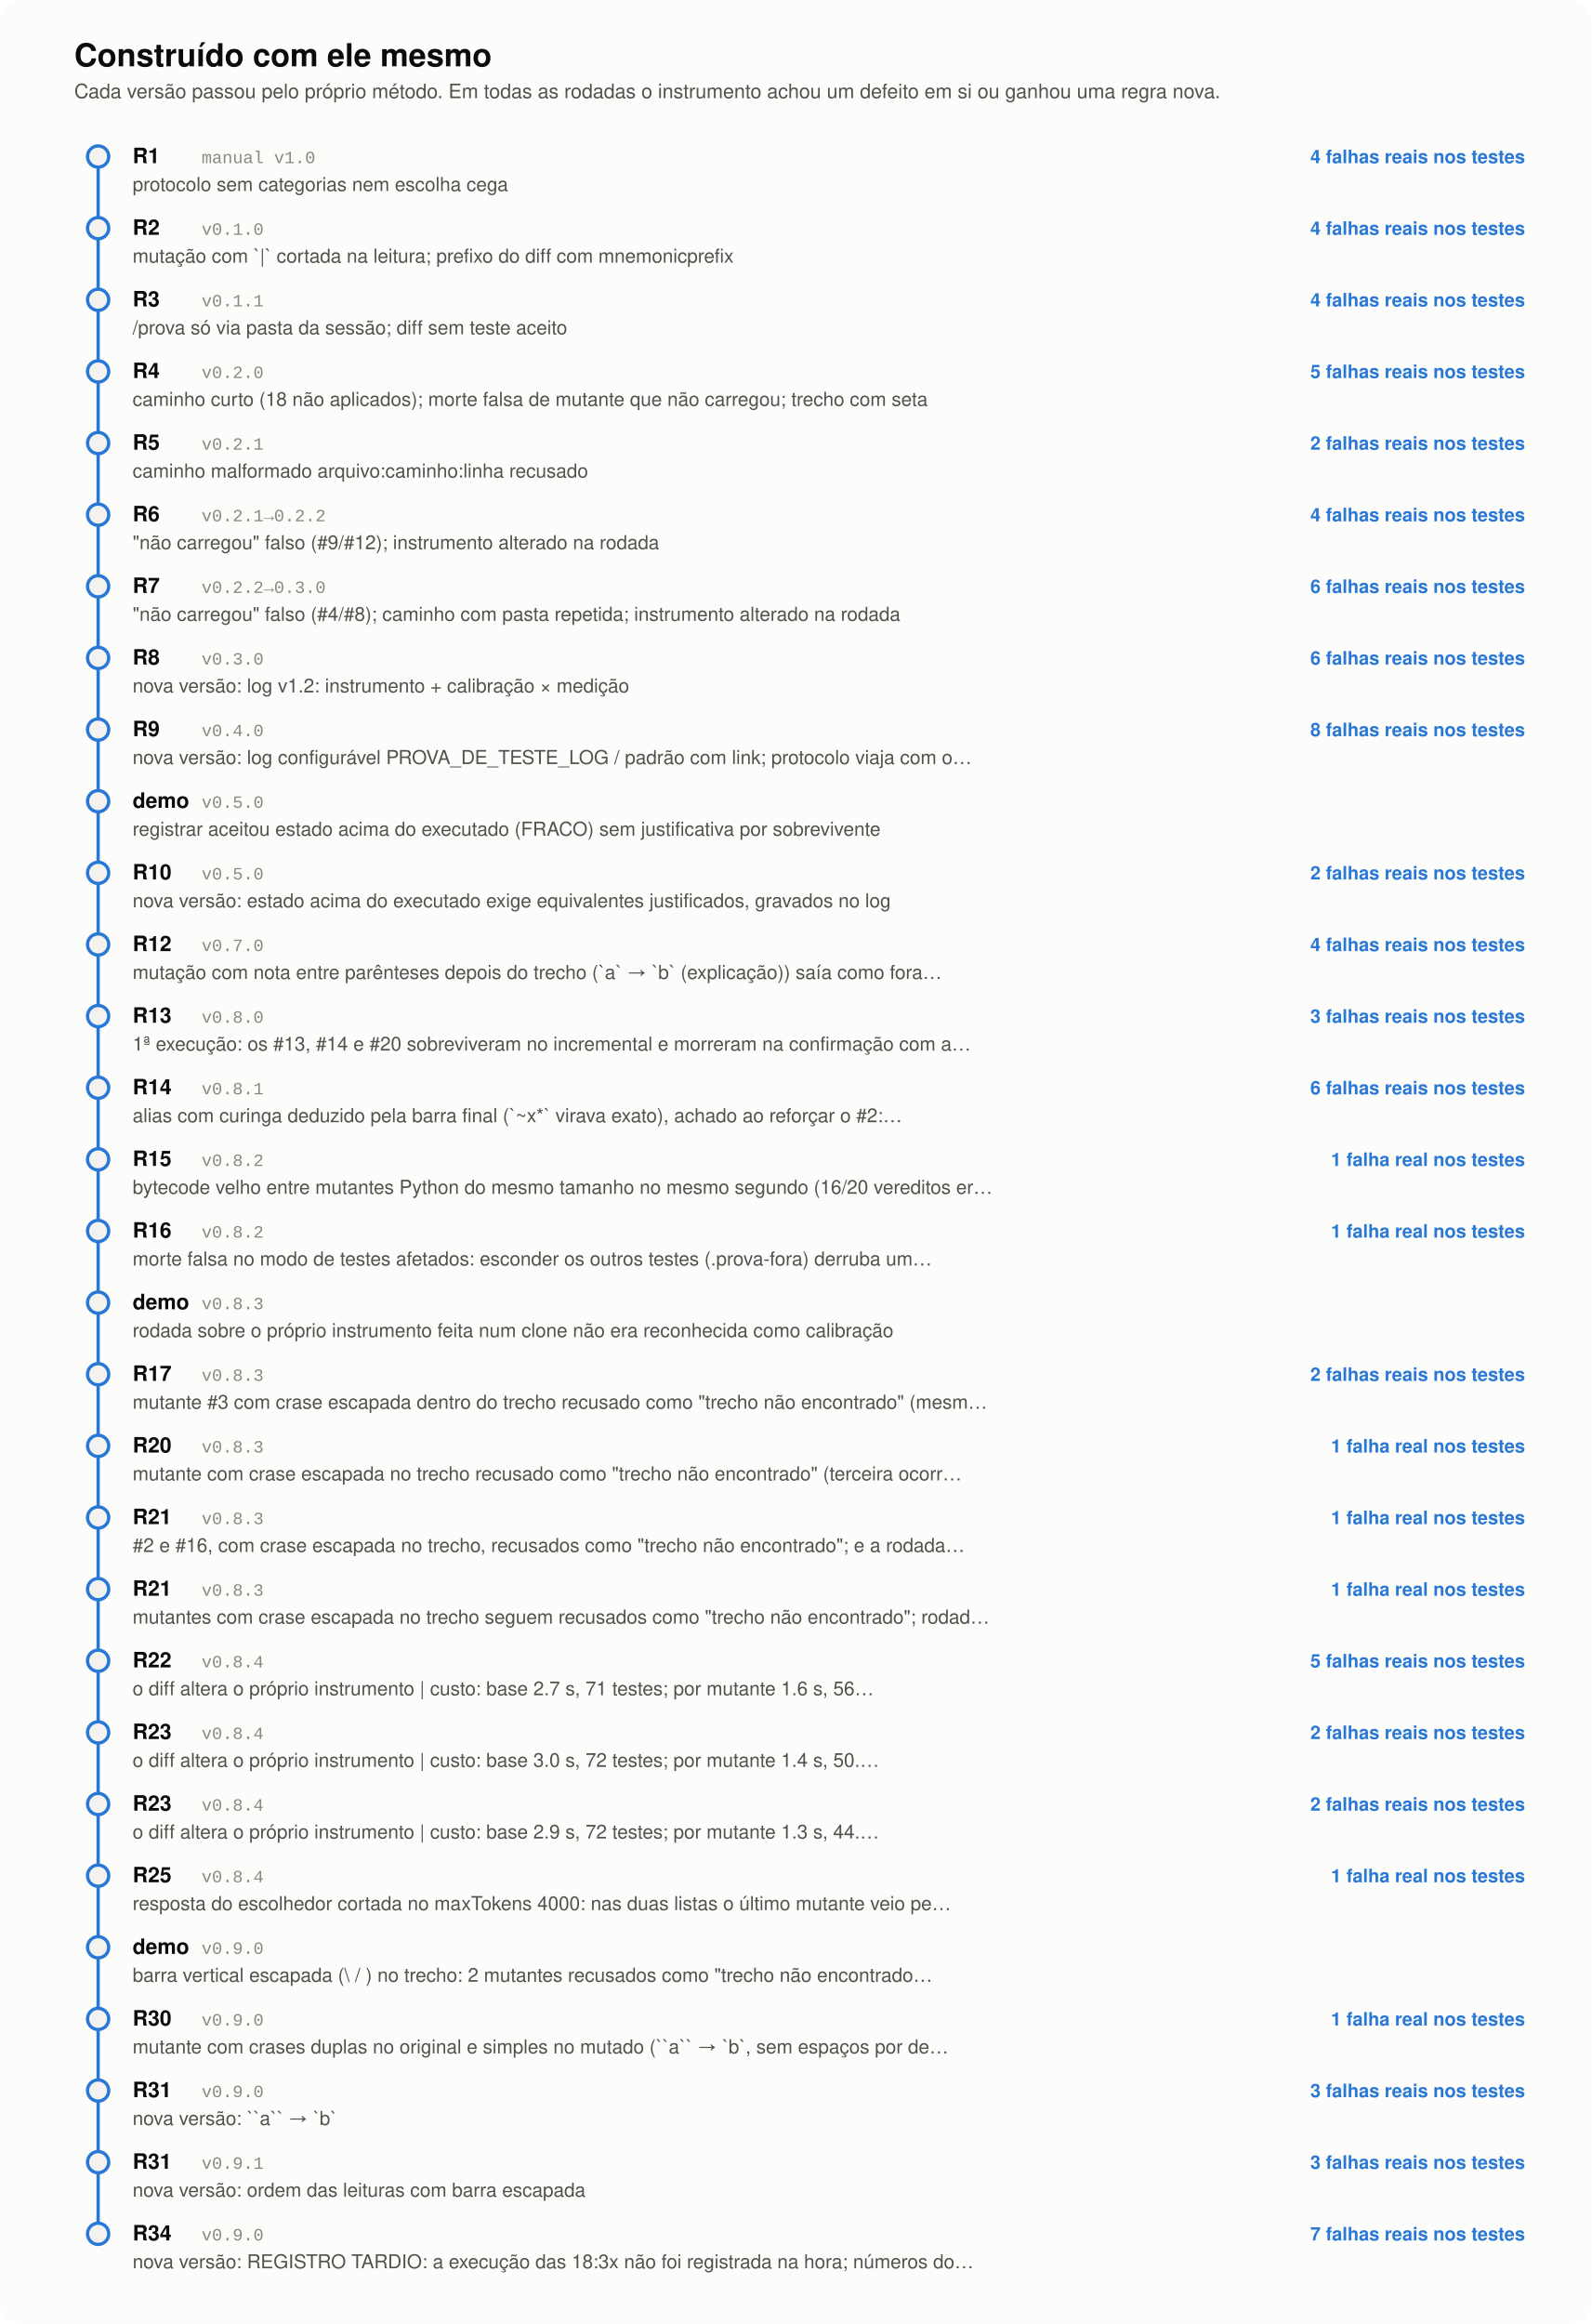
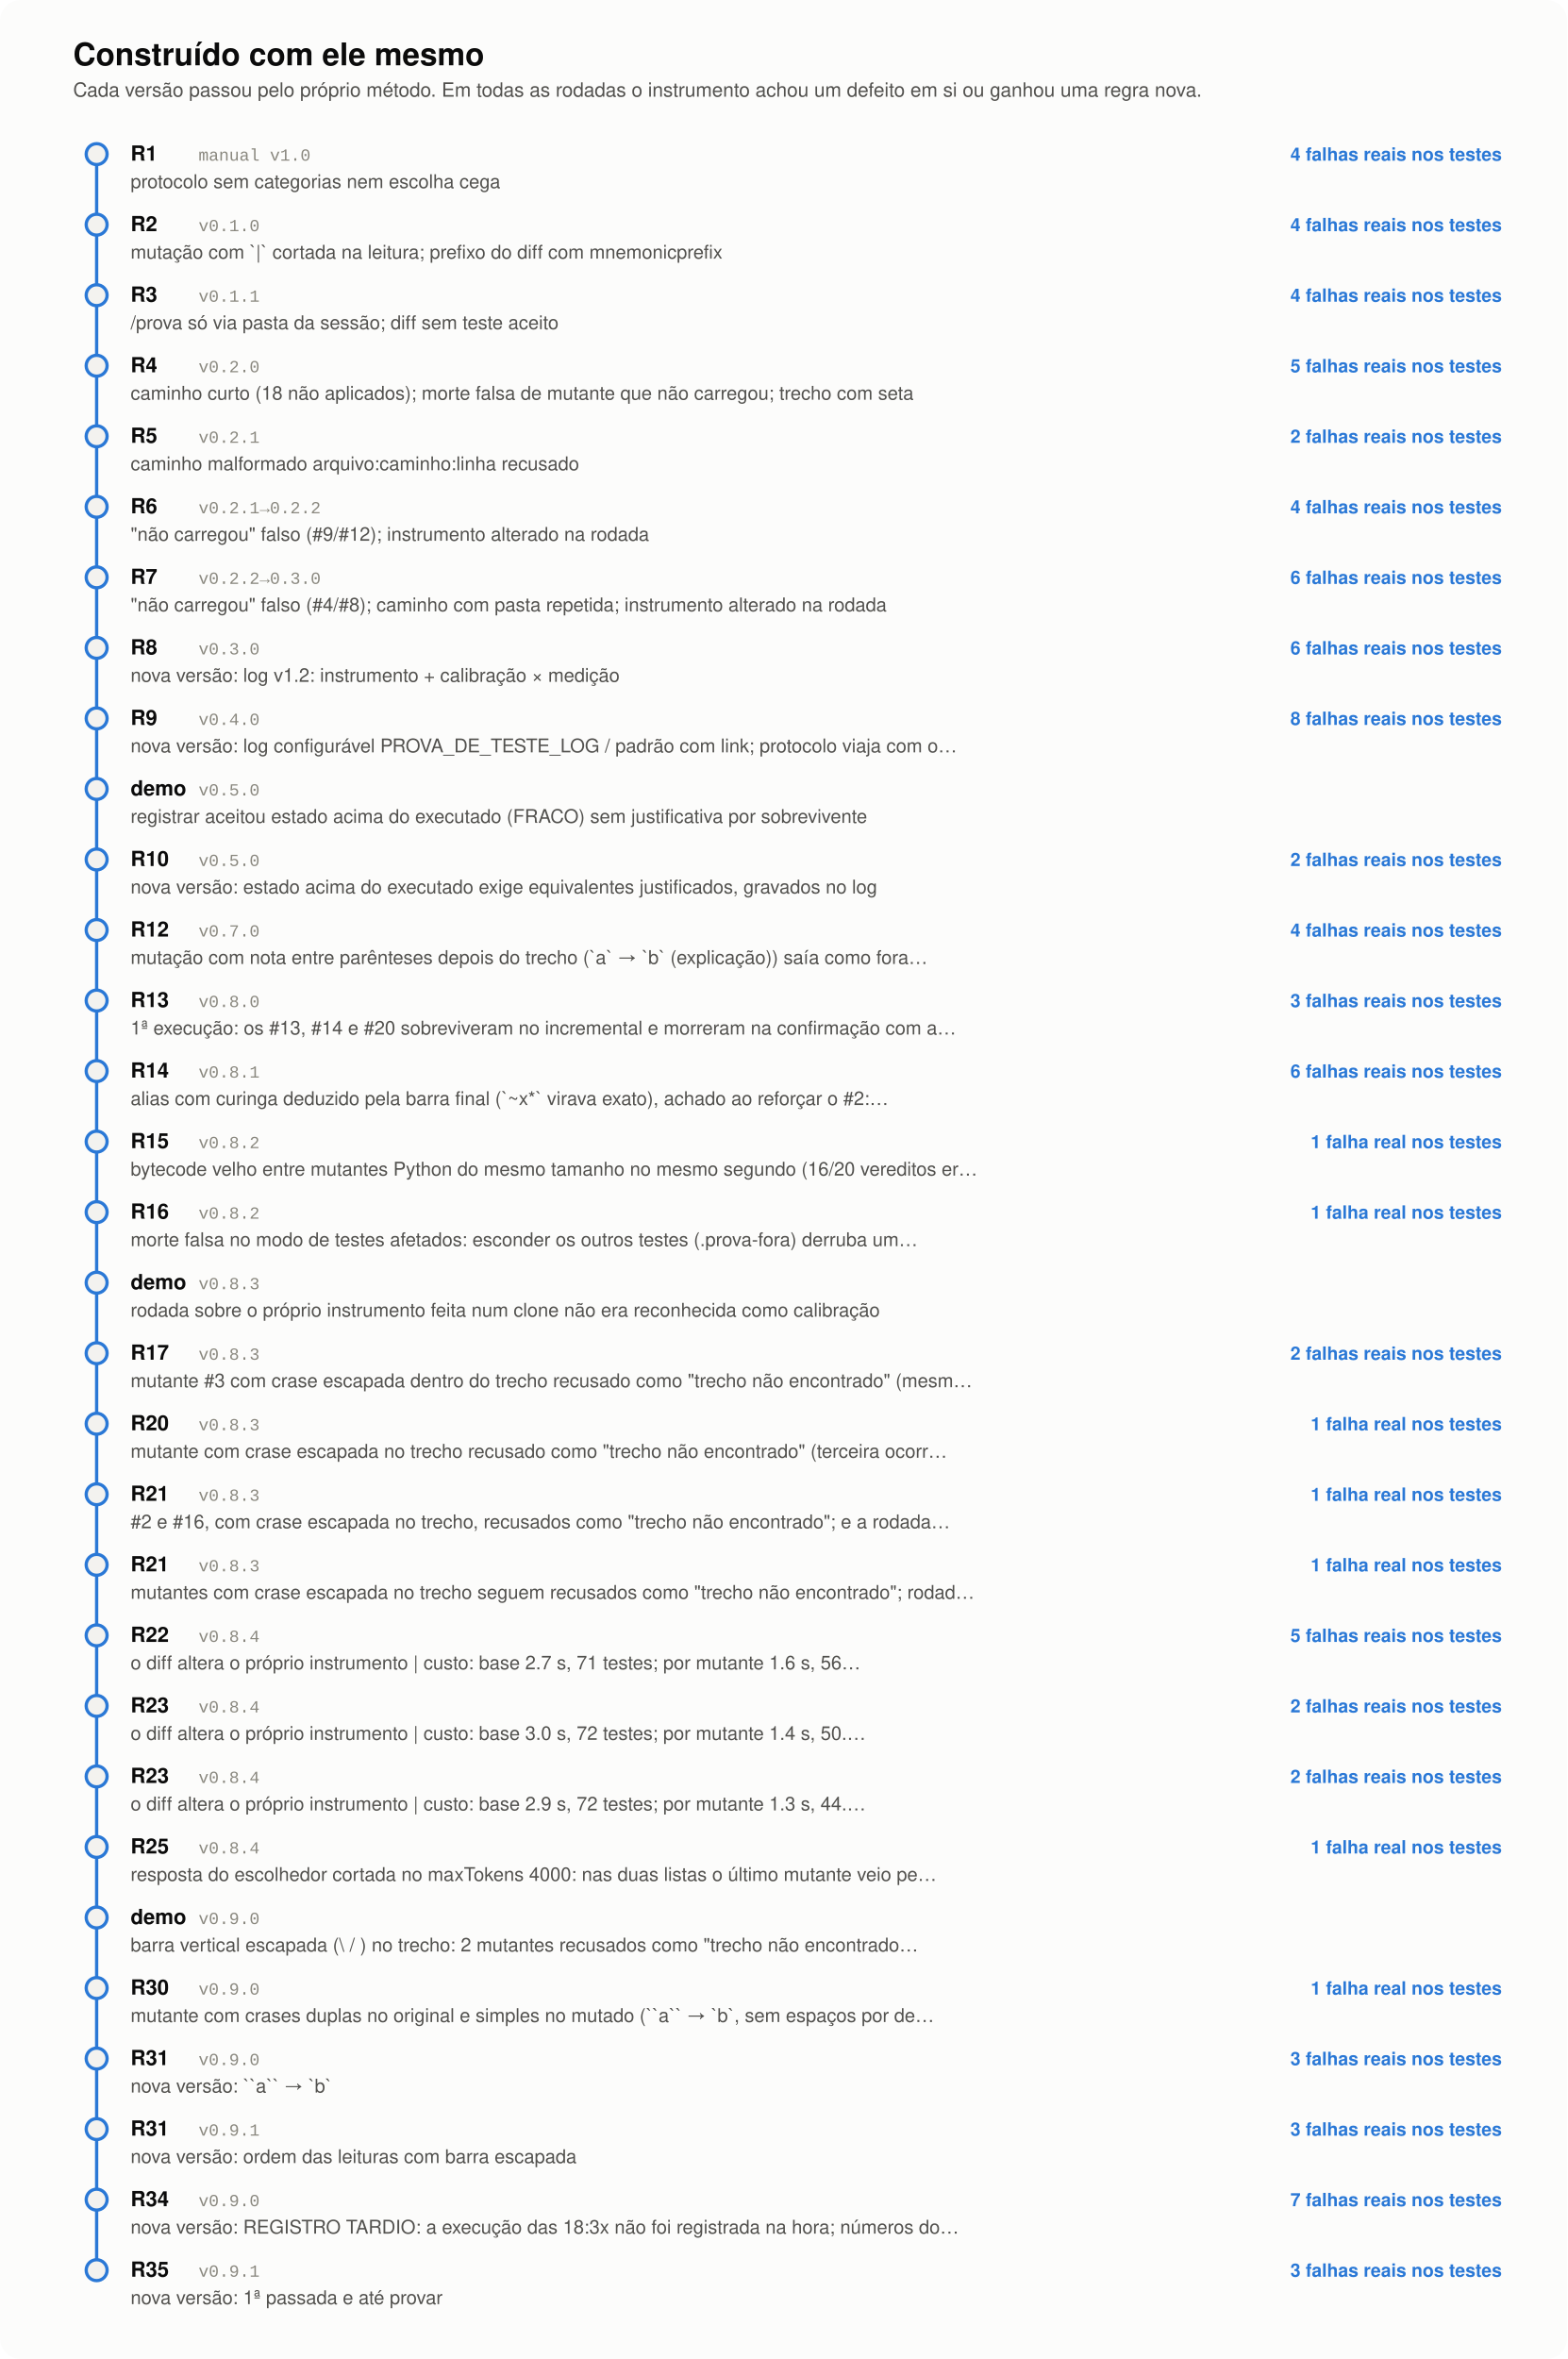
- <svg xmlns="http://www.w3.org/2000/svg" viewBox="0 0 1200 1752" width="1200" height="1752" role="img" aria-label="Linha do tempo das rodadas de calibração do instrumento" font-family="ui-sans-serif, -apple-system, 'Segoe UI', Helvetica, Arial, sans-serif">
+ <svg xmlns="http://www.w3.org/2000/svg" viewBox="0 0 1200 1806" width="1200" height="1806" role="img" aria-label="Linha do tempo das rodadas de calibração do instrumento" font-family="ui-sans-serif, -apple-system, 'Segoe UI', Helvetica, Arial, sans-serif">
  <style>
  .sup { fill: #fcfcfb; } .sup2 { fill: #f3f2ef; } .borda { stroke: #dedcd5; }
  .t1 { fill: #0b0b0b; } .t2 { fill: #52514e; } .t3 { fill: #8a887f; }
  .ac { fill: #2a78d6; } .acs { stroke: #2a78d6; } .acf { fill: #e8f1fb; }
  .ok { fill: #0f7a3d; } .okf { fill: #e3f3e8; }
  @media (prefers-color-scheme: dark) {
    .sup { fill: #1a1a19; } .sup2 { fill: #232322; } .borda { stroke: #3a3936; }
    .t1 { fill: #f0efec; } .t2 { fill: #c3c2b7; } .t3 { fill: #8f8d84; }
    .ac { fill: #3987e5; } .acs { stroke: #3987e5; } .acf { fill: #1d2c40; }
    .ok { fill: #4cc27a; } .okf { fill: #16301f; }
  }
  @media (prefers-reduced-motion: reduce) { * { animation: none !important; } }
</style>
-   <rect width="1200" height="1752" rx="16" class="sup" />
+   <rect width="1200" height="1806" rx="16" class="sup" />
  <text x="56" y="50" font-size="24" font-weight="800" class="t1">Construído com ele mesmo</text>
  <text x="56" y="74" font-size="15" class="t2">Cada versão passou pelo próprio método. Em todas as rodadas o instrumento achou um defeito em si ou ganhou uma regra nova.</text>
  <line x1="74" y1="126" x2="74" y2="164" class="acs" stroke-width="2.5" />
  <circle cx="74" cy="118" r="8" class="sup2 acs" stroke-width="2.5" />
  <text x="100" y="123" font-size="16" font-weight="700" class="t1">R1</text>
  <text x="152" y="123" font-size="13" class="t3" font-family="ui-monospace, 'SF Mono', Menlo, Consolas, 'Liberation Mono', monospace">manual v1.0</text>
  <text x="100" y="144" font-size="14.5" class="t2">protocolo sem categorias nem escolha cega</text>
  <text x="1150" y="123" font-size="14" class="ac" text-anchor="end" font-weight="700">4 falhas reais nos testes</text>
  <line x1="74" y1="180" x2="74" y2="218" class="acs" stroke-width="2.5" />
  <circle cx="74" cy="172" r="8" class="sup2 acs" stroke-width="2.5" />
  <text x="100" y="177" font-size="16" font-weight="700" class="t1">R2</text>
  <text x="152" y="177" font-size="13" class="t3" font-family="ui-monospace, 'SF Mono', Menlo, Consolas, 'Liberation Mono', monospace">v0.1.0</text>
  <text x="100" y="198" font-size="14.5" class="t2">mutação com `|` cortada na leitura; prefixo do diff com mnemonicprefix</text>
  <text x="1150" y="177" font-size="14" class="ac" text-anchor="end" font-weight="700">4 falhas reais nos testes</text>
  <line x1="74" y1="234" x2="74" y2="272" class="acs" stroke-width="2.5" />
  <circle cx="74" cy="226" r="8" class="sup2 acs" stroke-width="2.5" />
  <text x="100" y="231" font-size="16" font-weight="700" class="t1">R3</text>
  <text x="152" y="231" font-size="13" class="t3" font-family="ui-monospace, 'SF Mono', Menlo, Consolas, 'Liberation Mono', monospace">v0.1.1</text>
  <text x="100" y="252" font-size="14.5" class="t2">/prova só via pasta da sessão; diff sem teste aceito</text>
  <text x="1150" y="231" font-size="14" class="ac" text-anchor="end" font-weight="700">4 falhas reais nos testes</text>
  <line x1="74" y1="288" x2="74" y2="326" class="acs" stroke-width="2.5" />
  <circle cx="74" cy="280" r="8" class="sup2 acs" stroke-width="2.5" />
  <text x="100" y="285" font-size="16" font-weight="700" class="t1">R4</text>
  <text x="152" y="285" font-size="13" class="t3" font-family="ui-monospace, 'SF Mono', Menlo, Consolas, 'Liberation Mono', monospace">v0.2.0</text>
  <text x="100" y="306" font-size="14.5" class="t2">caminho curto (18 não aplicados); morte falsa de mutante que não carregou; trecho com seta</text>
  <text x="1150" y="285" font-size="14" class="ac" text-anchor="end" font-weight="700">5 falhas reais nos testes</text>
  <line x1="74" y1="342" x2="74" y2="380" class="acs" stroke-width="2.5" />
  <circle cx="74" cy="334" r="8" class="sup2 acs" stroke-width="2.5" />
  <text x="100" y="339" font-size="16" font-weight="700" class="t1">R5</text>
  <text x="152" y="339" font-size="13" class="t3" font-family="ui-monospace, 'SF Mono', Menlo, Consolas, 'Liberation Mono', monospace">v0.2.1</text>
  <text x="100" y="360" font-size="14.5" class="t2">caminho malformado arquivo:caminho:linha recusado</text>
  <text x="1150" y="339" font-size="14" class="ac" text-anchor="end" font-weight="700">2 falhas reais nos testes</text>
  <line x1="74" y1="396" x2="74" y2="434" class="acs" stroke-width="2.5" />
  <circle cx="74" cy="388" r="8" class="sup2 acs" stroke-width="2.5" />
  <text x="100" y="393" font-size="16" font-weight="700" class="t1">R6</text>
  <text x="152" y="393" font-size="13" class="t3" font-family="ui-monospace, 'SF Mono', Menlo, Consolas, 'Liberation Mono', monospace">v0.2.1→0.2.2</text>
  <text x="100" y="414" font-size="14.5" class="t2">"não carregou" falso (#9/#12); instrumento alterado na rodada</text>
  <text x="1150" y="393" font-size="14" class="ac" text-anchor="end" font-weight="700">4 falhas reais nos testes</text>
  <line x1="74" y1="450" x2="74" y2="488" class="acs" stroke-width="2.5" />
  <circle cx="74" cy="442" r="8" class="sup2 acs" stroke-width="2.5" />
  <text x="100" y="447" font-size="16" font-weight="700" class="t1">R7</text>
  <text x="152" y="447" font-size="13" class="t3" font-family="ui-monospace, 'SF Mono', Menlo, Consolas, 'Liberation Mono', monospace">v0.2.2→0.3.0</text>
  <text x="100" y="468" font-size="14.5" class="t2">"não carregou" falso (#4/#8); caminho com pasta repetida; instrumento alterado na rodada</text>
  <text x="1150" y="447" font-size="14" class="ac" text-anchor="end" font-weight="700">6 falhas reais nos testes</text>
  <line x1="74" y1="504" x2="74" y2="542" class="acs" stroke-width="2.5" />
  <circle cx="74" cy="496" r="8" class="sup2 acs" stroke-width="2.5" />
  <text x="100" y="501" font-size="16" font-weight="700" class="t1">R8</text>
  <text x="152" y="501" font-size="13" class="t3" font-family="ui-monospace, 'SF Mono', Menlo, Consolas, 'Liberation Mono', monospace">v0.3.0</text>
  <text x="100" y="522" font-size="14.5" class="t2">nova versão: log v1.2: instrumento + calibração × medição</text>
  <text x="1150" y="501" font-size="14" class="ac" text-anchor="end" font-weight="700">6 falhas reais nos testes</text>
  <line x1="74" y1="558" x2="74" y2="596" class="acs" stroke-width="2.5" />
  <circle cx="74" cy="550" r="8" class="sup2 acs" stroke-width="2.5" />
  <text x="100" y="555" font-size="16" font-weight="700" class="t1">R9</text>
  <text x="152" y="555" font-size="13" class="t3" font-family="ui-monospace, 'SF Mono', Menlo, Consolas, 'Liberation Mono', monospace">v0.4.0</text>
  <text x="100" y="576" font-size="14.5" class="t2">nova versão: log configurável PROVA_DE_TESTE_LOG / padrão com link; protocolo viaja com o…</text>
  <text x="1150" y="555" font-size="14" class="ac" text-anchor="end" font-weight="700">8 falhas reais nos testes</text>
  <line x1="74" y1="612" x2="74" y2="650" class="acs" stroke-width="2.5" />
  <circle cx="74" cy="604" r="8" class="sup2 acs" stroke-width="2.5" />
  <text x="100" y="609" font-size="16" font-weight="700" class="t1">demo</text>
  <text x="152" y="609" font-size="13" class="t3" font-family="ui-monospace, 'SF Mono', Menlo, Consolas, 'Liberation Mono', monospace">v0.5.0</text>
  <text x="100" y="630" font-size="14.5" class="t2">registrar aceitou estado acima do executado (FRACO) sem justificativa por sobrevivente</text>
  <line x1="74" y1="666" x2="74" y2="704" class="acs" stroke-width="2.5" />
  <circle cx="74" cy="658" r="8" class="sup2 acs" stroke-width="2.5" />
  <text x="100" y="663" font-size="16" font-weight="700" class="t1">R10</text>
  <text x="152" y="663" font-size="13" class="t3" font-family="ui-monospace, 'SF Mono', Menlo, Consolas, 'Liberation Mono', monospace">v0.5.0</text>
  <text x="100" y="684" font-size="14.5" class="t2">nova versão: estado acima do executado exige equivalentes justificados, gravados no log</text>
  <text x="1150" y="663" font-size="14" class="ac" text-anchor="end" font-weight="700">2 falhas reais nos testes</text>
  <line x1="74" y1="720" x2="74" y2="758" class="acs" stroke-width="2.5" />
  <circle cx="74" cy="712" r="8" class="sup2 acs" stroke-width="2.5" />
  <text x="100" y="717" font-size="16" font-weight="700" class="t1">R12</text>
  <text x="152" y="717" font-size="13" class="t3" font-family="ui-monospace, 'SF Mono', Menlo, Consolas, 'Liberation Mono', monospace">v0.7.0</text>
  <text x="100" y="738" font-size="14.5" class="t2">mutação com nota entre parênteses depois do trecho (`a` → `b` (explicação)) saía como fora…</text>
  <text x="1150" y="717" font-size="14" class="ac" text-anchor="end" font-weight="700">4 falhas reais nos testes</text>
  <line x1="74" y1="774" x2="74" y2="812" class="acs" stroke-width="2.5" />
  <circle cx="74" cy="766" r="8" class="sup2 acs" stroke-width="2.5" />
  <text x="100" y="771" font-size="16" font-weight="700" class="t1">R13</text>
  <text x="152" y="771" font-size="13" class="t3" font-family="ui-monospace, 'SF Mono', Menlo, Consolas, 'Liberation Mono', monospace">v0.8.0</text>
  <text x="100" y="792" font-size="14.5" class="t2">1ª execução: os #13, #14 e #20 sobreviveram no incremental e morreram na confirmação com a…</text>
  <text x="1150" y="771" font-size="14" class="ac" text-anchor="end" font-weight="700">3 falhas reais nos testes</text>
  <line x1="74" y1="828" x2="74" y2="866" class="acs" stroke-width="2.5" />
  <circle cx="74" cy="820" r="8" class="sup2 acs" stroke-width="2.5" />
  <text x="100" y="825" font-size="16" font-weight="700" class="t1">R14</text>
  <text x="152" y="825" font-size="13" class="t3" font-family="ui-monospace, 'SF Mono', Menlo, Consolas, 'Liberation Mono', monospace">v0.8.1</text>
  <text x="100" y="846" font-size="14.5" class="t2">alias com curinga deduzido pela barra final (`~x*` virava exato), achado ao reforçar o #2:…</text>
  <text x="1150" y="825" font-size="14" class="ac" text-anchor="end" font-weight="700">6 falhas reais nos testes</text>
  <line x1="74" y1="882" x2="74" y2="920" class="acs" stroke-width="2.5" />
  <circle cx="74" cy="874" r="8" class="sup2 acs" stroke-width="2.5" />
  <text x="100" y="879" font-size="16" font-weight="700" class="t1">R15</text>
  <text x="152" y="879" font-size="13" class="t3" font-family="ui-monospace, 'SF Mono', Menlo, Consolas, 'Liberation Mono', monospace">v0.8.2</text>
  <text x="100" y="900" font-size="14.5" class="t2">bytecode velho entre mutantes Python do mesmo tamanho no mesmo segundo (16/20 vereditos er…</text>
  <text x="1150" y="879" font-size="14" class="ac" text-anchor="end" font-weight="700">1 falha real nos testes</text>
  <line x1="74" y1="936" x2="74" y2="974" class="acs" stroke-width="2.5" />
  <circle cx="74" cy="928" r="8" class="sup2 acs" stroke-width="2.5" />
  <text x="100" y="933" font-size="16" font-weight="700" class="t1">R16</text>
  <text x="152" y="933" font-size="13" class="t3" font-family="ui-monospace, 'SF Mono', Menlo, Consolas, 'Liberation Mono', monospace">v0.8.2</text>
  <text x="100" y="954" font-size="14.5" class="t2">morte falsa no modo de testes afetados: esconder os outros testes (.prova-fora) derruba um…</text>
  <text x="1150" y="933" font-size="14" class="ac" text-anchor="end" font-weight="700">1 falha real nos testes</text>
  <line x1="74" y1="990" x2="74" y2="1028" class="acs" stroke-width="2.5" />
  <circle cx="74" cy="982" r="8" class="sup2 acs" stroke-width="2.5" />
  <text x="100" y="987" font-size="16" font-weight="700" class="t1">demo</text>
  <text x="152" y="987" font-size="13" class="t3" font-family="ui-monospace, 'SF Mono', Menlo, Consolas, 'Liberation Mono', monospace">v0.8.3</text>
  <text x="100" y="1008" font-size="14.5" class="t2">rodada sobre o próprio instrumento feita num clone não era reconhecida como calibração</text>
  <line x1="74" y1="1044" x2="74" y2="1082" class="acs" stroke-width="2.5" />
  <circle cx="74" cy="1036" r="8" class="sup2 acs" stroke-width="2.5" />
  <text x="100" y="1041" font-size="16" font-weight="700" class="t1">R17</text>
  <text x="152" y="1041" font-size="13" class="t3" font-family="ui-monospace, 'SF Mono', Menlo, Consolas, 'Liberation Mono', monospace">v0.8.3</text>
  <text x="100" y="1062" font-size="14.5" class="t2">mutante #3 com crase escapada dentro do trecho recusado como "trecho não encontrado" (mesm…</text>
  <text x="1150" y="1041" font-size="14" class="ac" text-anchor="end" font-weight="700">2 falhas reais nos testes</text>
  <line x1="74" y1="1098" x2="74" y2="1136" class="acs" stroke-width="2.5" />
  <circle cx="74" cy="1090" r="8" class="sup2 acs" stroke-width="2.5" />
  <text x="100" y="1095" font-size="16" font-weight="700" class="t1">R20</text>
  <text x="152" y="1095" font-size="13" class="t3" font-family="ui-monospace, 'SF Mono', Menlo, Consolas, 'Liberation Mono', monospace">v0.8.3</text>
  <text x="100" y="1116" font-size="14.5" class="t2">mutante com crase escapada no trecho recusado como "trecho não encontrado" (terceira ocorr…</text>
  <text x="1150" y="1095" font-size="14" class="ac" text-anchor="end" font-weight="700">1 falha real nos testes</text>
  <line x1="74" y1="1152" x2="74" y2="1190" class="acs" stroke-width="2.5" />
  <circle cx="74" cy="1144" r="8" class="sup2 acs" stroke-width="2.5" />
  <text x="100" y="1149" font-size="16" font-weight="700" class="t1">R21</text>
  <text x="152" y="1149" font-size="13" class="t3" font-family="ui-monospace, 'SF Mono', Menlo, Consolas, 'Liberation Mono', monospace">v0.8.3</text>
  <text x="100" y="1170" font-size="14.5" class="t2">#2 e #16, com crase escapada no trecho, recusados como "trecho não encontrado"; e a rodada…</text>
  <text x="1150" y="1149" font-size="14" class="ac" text-anchor="end" font-weight="700">1 falha real nos testes</text>
  <line x1="74" y1="1206" x2="74" y2="1244" class="acs" stroke-width="2.5" />
  <circle cx="74" cy="1198" r="8" class="sup2 acs" stroke-width="2.5" />
  <text x="100" y="1203" font-size="16" font-weight="700" class="t1">R21</text>
  <text x="152" y="1203" font-size="13" class="t3" font-family="ui-monospace, 'SF Mono', Menlo, Consolas, 'Liberation Mono', monospace">v0.8.3</text>
  <text x="100" y="1224" font-size="14.5" class="t2">mutantes com crase escapada no trecho seguem recusados como "trecho não encontrado"; rodad…</text>
  <text x="1150" y="1203" font-size="14" class="ac" text-anchor="end" font-weight="700">1 falha real nos testes</text>
  <line x1="74" y1="1260" x2="74" y2="1298" class="acs" stroke-width="2.5" />
  <circle cx="74" cy="1252" r="8" class="sup2 acs" stroke-width="2.5" />
  <text x="100" y="1257" font-size="16" font-weight="700" class="t1">R22</text>
  <text x="152" y="1257" font-size="13" class="t3" font-family="ui-monospace, 'SF Mono', Menlo, Consolas, 'Liberation Mono', monospace">v0.8.4</text>
  <text x="100" y="1278" font-size="14.5" class="t2">o diff altera o próprio instrumento | custo: base 2.7 s, 71 testes; por mutante 1.6 s, 56…</text>
  <text x="1150" y="1257" font-size="14" class="ac" text-anchor="end" font-weight="700">5 falhas reais nos testes</text>
  <line x1="74" y1="1314" x2="74" y2="1352" class="acs" stroke-width="2.5" />
  <circle cx="74" cy="1306" r="8" class="sup2 acs" stroke-width="2.5" />
  <text x="100" y="1311" font-size="16" font-weight="700" class="t1">R23</text>
  <text x="152" y="1311" font-size="13" class="t3" font-family="ui-monospace, 'SF Mono', Menlo, Consolas, 'Liberation Mono', monospace">v0.8.4</text>
  <text x="100" y="1332" font-size="14.5" class="t2">o diff altera o próprio instrumento | custo: base 3.0 s, 72 testes; por mutante 1.4 s, 50.…</text>
  <text x="1150" y="1311" font-size="14" class="ac" text-anchor="end" font-weight="700">2 falhas reais nos testes</text>
  <line x1="74" y1="1368" x2="74" y2="1406" class="acs" stroke-width="2.5" />
  <circle cx="74" cy="1360" r="8" class="sup2 acs" stroke-width="2.5" />
  <text x="100" y="1365" font-size="16" font-weight="700" class="t1">R23</text>
  <text x="152" y="1365" font-size="13" class="t3" font-family="ui-monospace, 'SF Mono', Menlo, Consolas, 'Liberation Mono', monospace">v0.8.4</text>
  <text x="100" y="1386" font-size="14.5" class="t2">o diff altera o próprio instrumento | custo: base 2.9 s, 72 testes; por mutante 1.3 s, 44.…</text>
  <text x="1150" y="1365" font-size="14" class="ac" text-anchor="end" font-weight="700">2 falhas reais nos testes</text>
  <line x1="74" y1="1422" x2="74" y2="1460" class="acs" stroke-width="2.5" />
  <circle cx="74" cy="1414" r="8" class="sup2 acs" stroke-width="2.5" />
  <text x="100" y="1419" font-size="16" font-weight="700" class="t1">R25</text>
  <text x="152" y="1419" font-size="13" class="t3" font-family="ui-monospace, 'SF Mono', Menlo, Consolas, 'Liberation Mono', monospace">v0.8.4</text>
  <text x="100" y="1440" font-size="14.5" class="t2">resposta do escolhedor cortada no maxTokens 4000: nas duas listas o último mutante veio pe…</text>
  <text x="1150" y="1419" font-size="14" class="ac" text-anchor="end" font-weight="700">1 falha real nos testes</text>
  <line x1="74" y1="1476" x2="74" y2="1514" class="acs" stroke-width="2.5" />
  <circle cx="74" cy="1468" r="8" class="sup2 acs" stroke-width="2.5" />
  <text x="100" y="1473" font-size="16" font-weight="700" class="t1">demo</text>
  <text x="152" y="1473" font-size="13" class="t3" font-family="ui-monospace, 'SF Mono', Menlo, Consolas, 'Liberation Mono', monospace">v0.9.0</text>
  <text x="100" y="1494" font-size="14.5" class="t2">barra vertical escapada (\ / ) no trecho: 2 mutantes recusados como "trecho não encontrado…</text>
  <line x1="74" y1="1530" x2="74" y2="1568" class="acs" stroke-width="2.5" />
  <circle cx="74" cy="1522" r="8" class="sup2 acs" stroke-width="2.5" />
  <text x="100" y="1527" font-size="16" font-weight="700" class="t1">R30</text>
  <text x="152" y="1527" font-size="13" class="t3" font-family="ui-monospace, 'SF Mono', Menlo, Consolas, 'Liberation Mono', monospace">v0.9.0</text>
  <text x="100" y="1548" font-size="14.5" class="t2">mutante com crases duplas no original e simples no mutado (``a`` → `b`, sem espaços por de…</text>
  <text x="1150" y="1527" font-size="14" class="ac" text-anchor="end" font-weight="700">1 falha real nos testes</text>
  <line x1="74" y1="1584" x2="74" y2="1622" class="acs" stroke-width="2.5" />
  <circle cx="74" cy="1576" r="8" class="sup2 acs" stroke-width="2.5" />
  <text x="100" y="1581" font-size="16" font-weight="700" class="t1">R31</text>
  <text x="152" y="1581" font-size="13" class="t3" font-family="ui-monospace, 'SF Mono', Menlo, Consolas, 'Liberation Mono', monospace">v0.9.0</text>
  <text x="100" y="1602" font-size="14.5" class="t2">nova versão: ``a`` → `b`</text>
  <text x="1150" y="1581" font-size="14" class="ac" text-anchor="end" font-weight="700">3 falhas reais nos testes</text>
  <line x1="74" y1="1638" x2="74" y2="1676" class="acs" stroke-width="2.5" />
  <circle cx="74" cy="1630" r="8" class="sup2 acs" stroke-width="2.5" />
  <text x="100" y="1635" font-size="16" font-weight="700" class="t1">R31</text>
  <text x="152" y="1635" font-size="13" class="t3" font-family="ui-monospace, 'SF Mono', Menlo, Consolas, 'Liberation Mono', monospace">v0.9.1</text>
  <text x="100" y="1656" font-size="14.5" class="t2">nova versão: ordem das leituras com barra escapada</text>
  <text x="1150" y="1635" font-size="14" class="ac" text-anchor="end" font-weight="700">3 falhas reais nos testes</text>
+   <line x1="74" y1="1692" x2="74" y2="1730" class="acs" stroke-width="2.5" />
  <circle cx="74" cy="1684" r="8" class="sup2 acs" stroke-width="2.5" />
  <text x="100" y="1689" font-size="16" font-weight="700" class="t1">R34</text>
  <text x="152" y="1689" font-size="13" class="t3" font-family="ui-monospace, 'SF Mono', Menlo, Consolas, 'Liberation Mono', monospace">v0.9.0</text>
  <text x="100" y="1710" font-size="14.5" class="t2">nova versão: REGISTRO TARDIO: a execução das 18:3x não foi registrada na hora; números do…</text>
  <text x="1150" y="1689" font-size="14" class="ac" text-anchor="end" font-weight="700">7 falhas reais nos testes</text>
+   <circle cx="74" cy="1738" r="8" class="sup2 acs" stroke-width="2.5" />
+   <text x="100" y="1743" font-size="16" font-weight="700" class="t1">R35</text>
+   <text x="152" y="1743" font-size="13" class="t3" font-family="ui-monospace, 'SF Mono', Menlo, Consolas, 'Liberation Mono', monospace">v0.9.1</text>
+   <text x="100" y="1764" font-size="14.5" class="t2">nova versão: 1ª passada e até provar</text>
+   <text x="1150" y="1743" font-size="14" class="ac" text-anchor="end" font-weight="700">3 falhas reais nos testes</text>
</svg>
